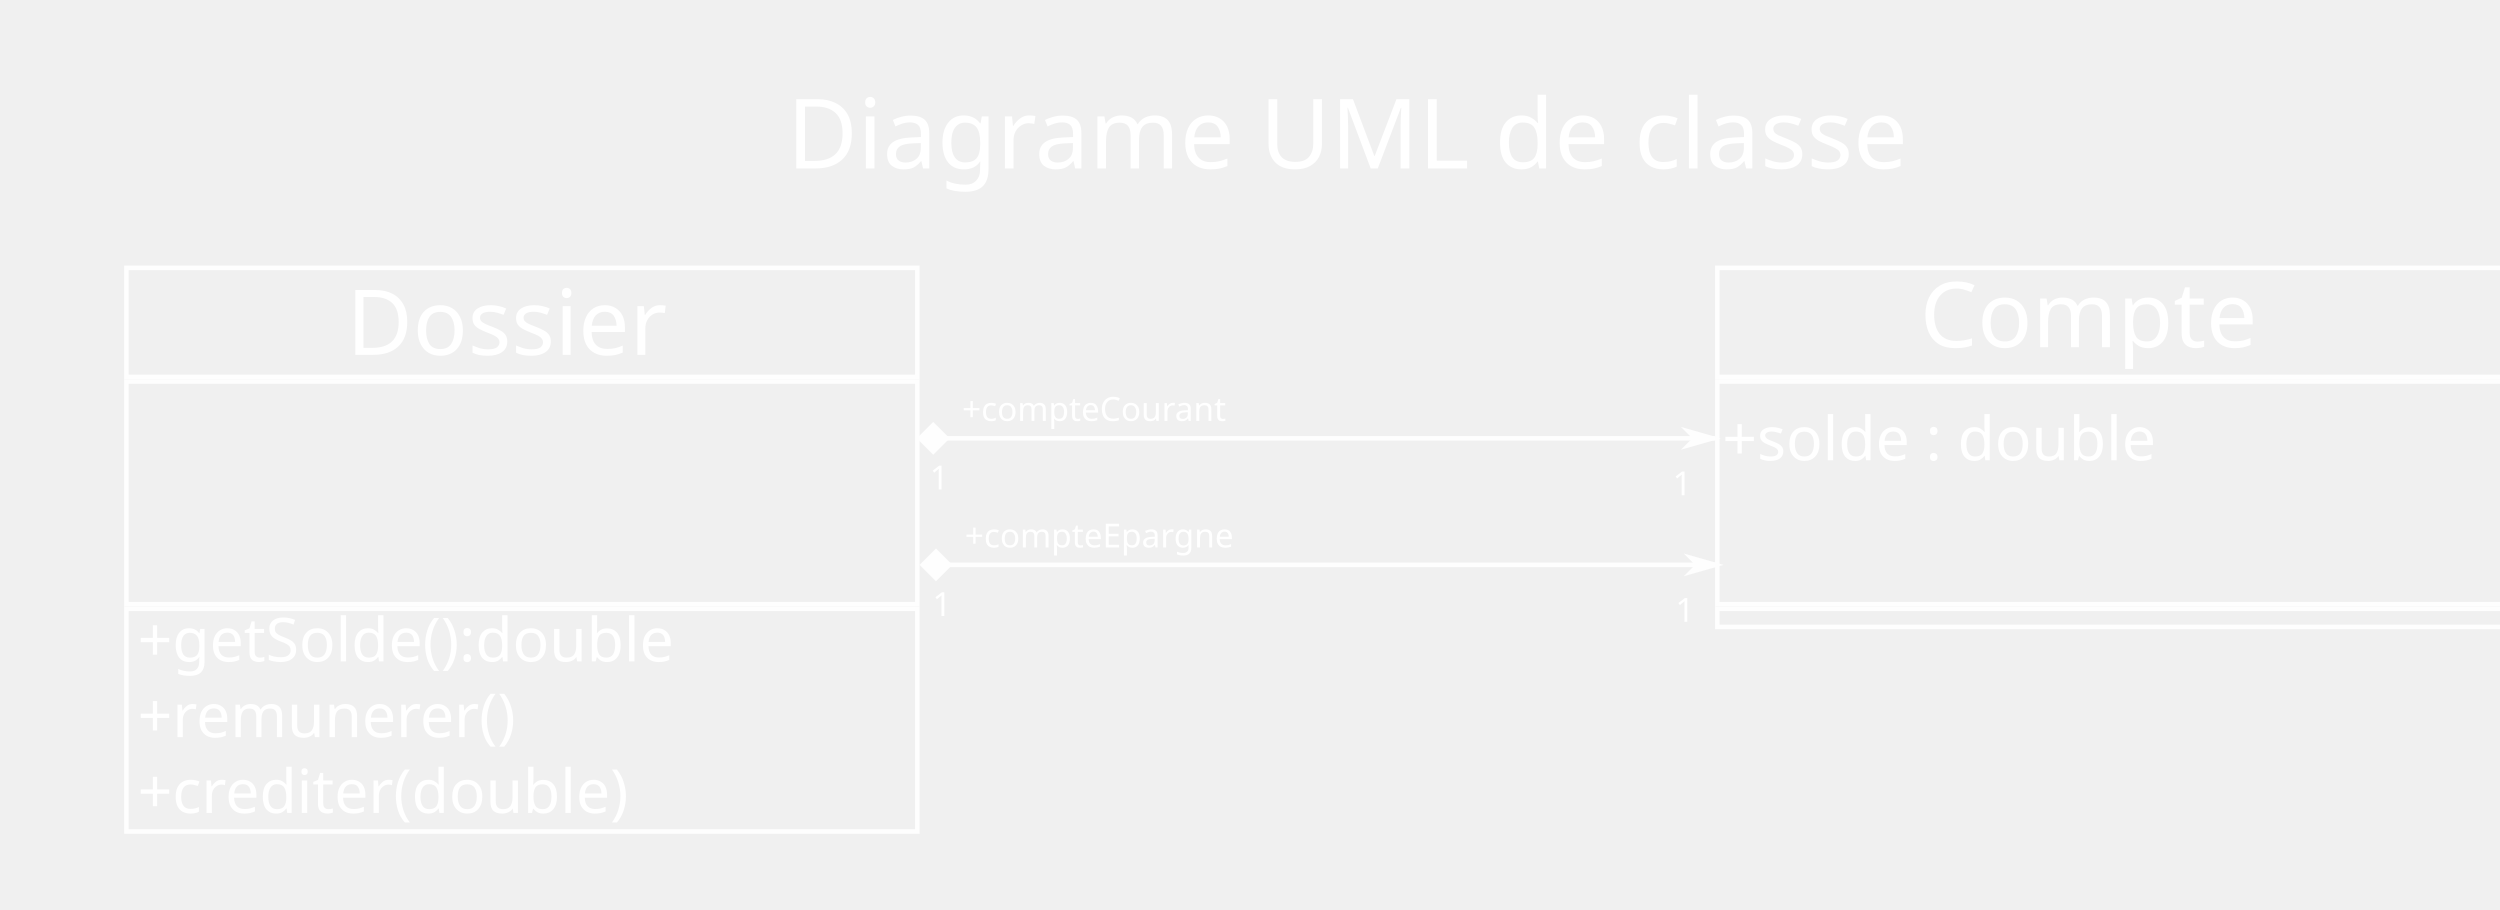
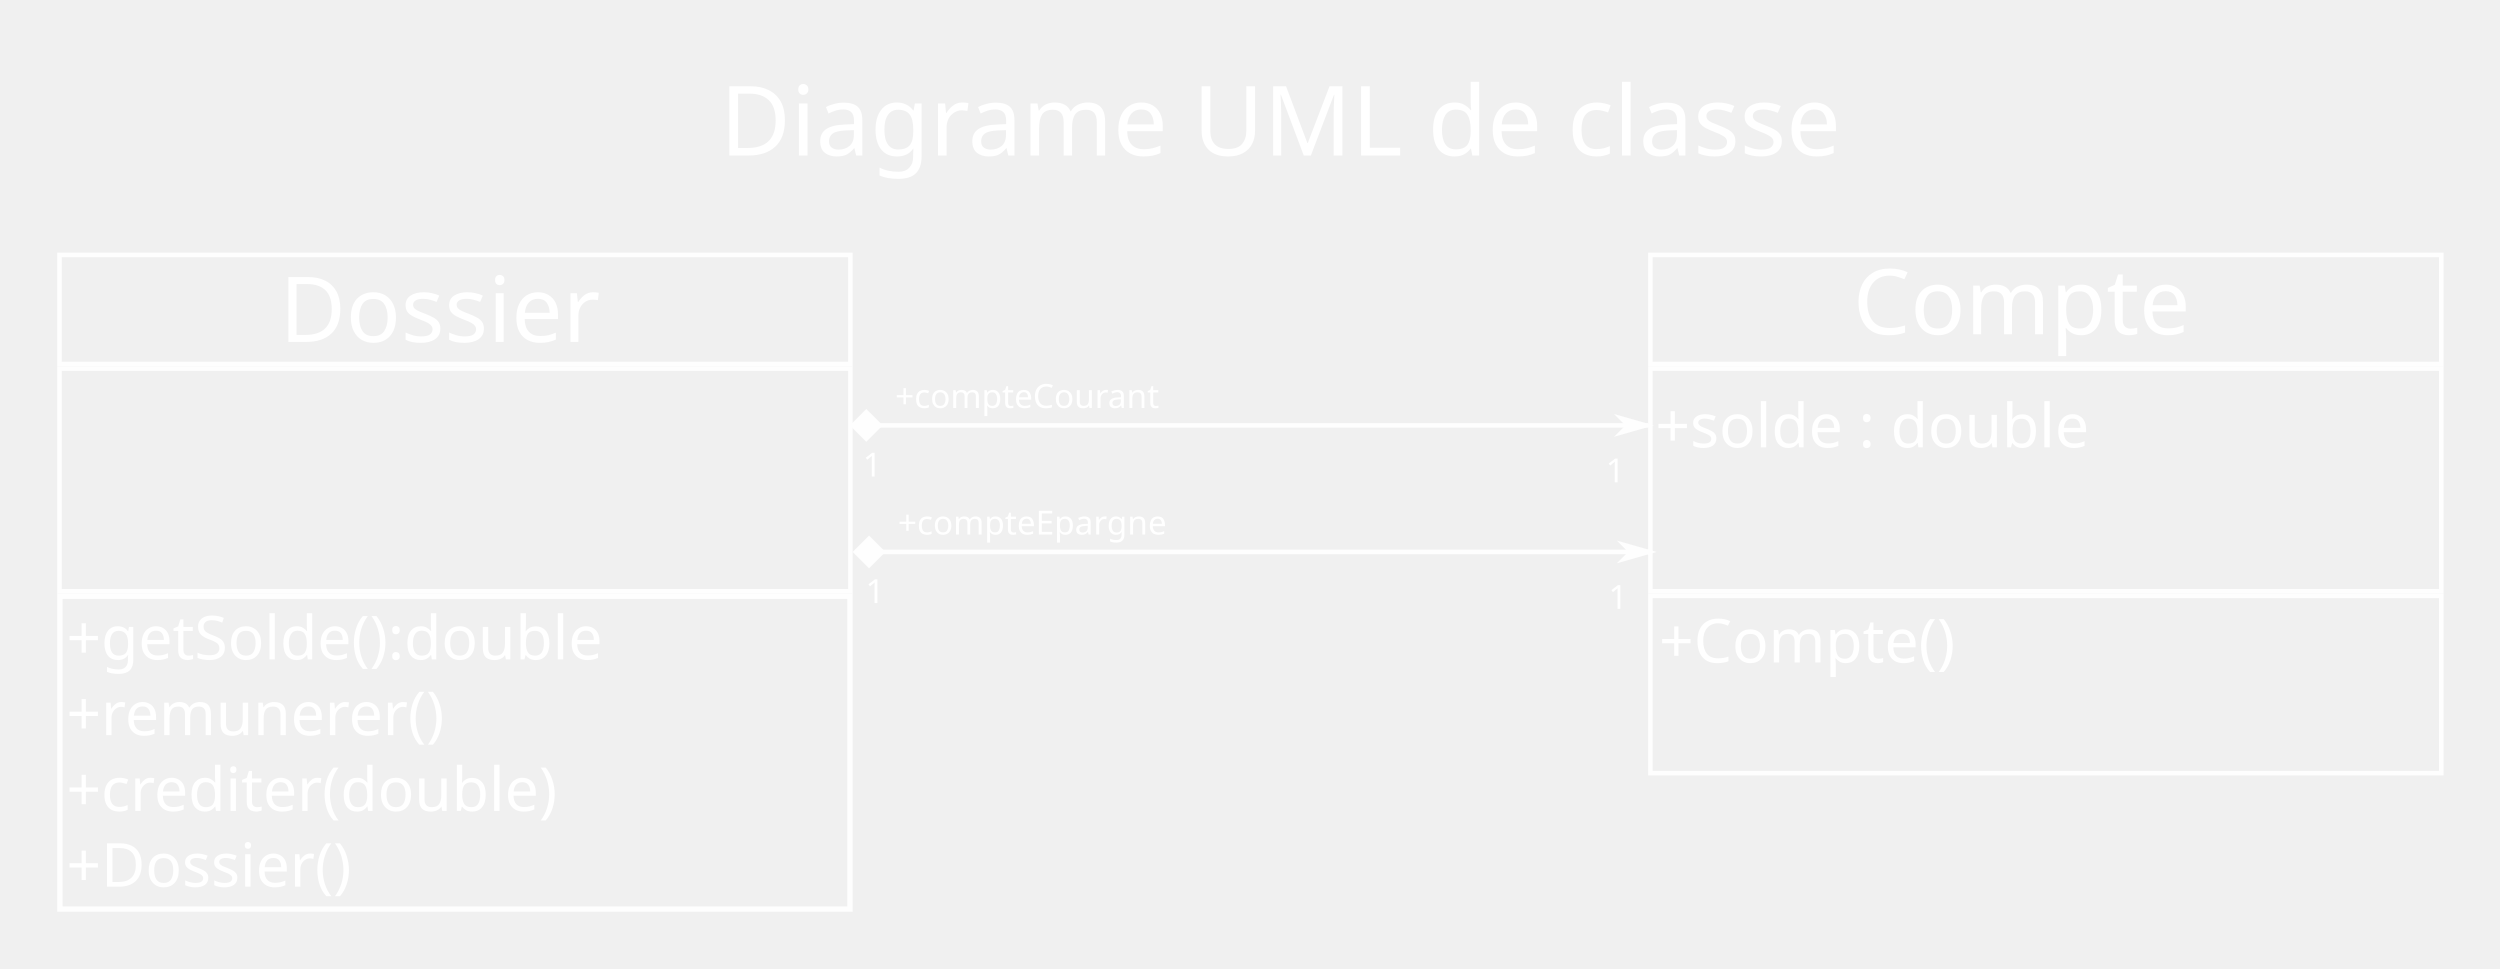
- <svg xmlns="http://www.w3.org/2000/svg" width="1100" height="400" viewBox="0 0 291.042 105.833" version="1.1" id="svg5">
+ <svg xmlns="http://www.w3.org/2000/svg" width="1100" height="426" viewBox="0 0 291.042 112.712" version="1.1" id="svg5">
  <defs id="defs2">
    <rect x="-144.093" y="93.509" width="80.531" height="62.734" id="rect8169" />
    <marker style="overflow:visible" id="Diamond" refX="-3" refY="0" orient="auto" markerWidth="7.212" markerHeight="7.212" viewBox="0 0 7.212 7.212" preserveAspectRatio="xMidYMid">
      <path transform="scale(0.45)" style="fill:context-stroke;fill-rule:evenodd;stroke:context-stroke;stroke-width:1pt" d="M 0,-7.071 -7.071,0 0,7.071 7.071,0 Z" id="Diamond1" />
    </marker>
    <marker style="overflow:visible" id="Arrow1L" refX="5" refY="0" orient="auto-start-reverse" markerWidth="8.75" markerHeight="5" viewBox="0 0 8.75 5" preserveAspectRatio="xMidYMid">
      <path style="fill:context-stroke;fill-rule:evenodd;stroke:none" d="M 0,0 5,-5 -12.5,0 5,5 Z" id="arrow1L" transform="scale(-0.5)" />
    </marker>
    <marker style="overflow:visible" id="Diamond-6" refX="-3" refY="0" orient="auto" markerWidth="7.212" markerHeight="7.212" viewBox="0 0 7.212 7.212" preserveAspectRatio="xMidYMid">
      <path transform="scale(0.45)" style="fill:context-stroke;fill-rule:evenodd;stroke:context-stroke;stroke-width:1pt" d="M 0,-7.071 -7.071,0 0,7.071 7.071,0 Z" id="Diamond1-9" />
    </marker>
    <marker style="overflow:visible" id="Arrow1L-2" refX="5" refY="0" orient="auto-start-reverse" markerWidth="8.75" markerHeight="5" viewBox="0 0 8.75 5" preserveAspectRatio="xMidYMid">
      <path style="fill:context-stroke;fill-rule:evenodd;stroke:none" d="M 0,0 5,-5 -12.5,0 5,5 Z" id="arrow1L-4" transform="scale(-0.5)" />
    </marker>
  </defs>
  <g id="layer1">
    <g id="g9121">
-       <g id="g968" style="stroke:#fefefe;stroke-opacity:1">
+       <g id="g968" style="stroke:#fefefe;stroke-opacity:1" transform="translate(-7.79131,-1.504934)">
        <rect style="fill:none;fill-rule:evenodd;stroke:#fefefe;stroke-width:0.529;stroke-linecap:square;stroke-dasharray:none;stroke-opacity:1" id="rect111" width="92.075" height="12.7" x="14.717" y="31.184" />
        <rect style="fill:none;fill-rule:evenodd;stroke:#fefefe;stroke-width:0.529;stroke-linecap:square;stroke-dasharray:none;stroke-opacity:1" id="rect111-9" width="92.075" height="25.929" x="14.717" y="44.413" />
        <rect style="fill:none;fill-rule:evenodd;stroke:#fefefe;stroke-width:0.529;stroke-linecap:square;stroke-dasharray:none;stroke-opacity:1" id="rect111-9-5" width="92.075" height="25.929" x="199.925" y="44.413" />
-         <rect style="fill:none;fill-rule:evenodd;stroke:#fefefe;stroke-width:0.529;stroke-linecap:square;stroke-dasharray:none;stroke-opacity:1" id="rect111-9-5-3" width="92.075" height="2.117" x="199.925" y="70.871" />
-         <rect style="fill:none;fill-rule:evenodd;stroke:#fefefe;stroke-width:0.529;stroke-linecap:square;stroke-dasharray:none;stroke-opacity:1" id="rect111-9-5-5" width="92.075" height="25.929" x="14.717" y="70.871" />
+         <rect style="fill:none;fill-rule:evenodd;stroke:#fefefe;stroke-width:0.529;stroke-linecap:square;stroke-dasharray:none;stroke-opacity:1" id="rect111-9-5-3" width="92.075" height="20.638" x="199.925" y="70.871" />
+         <rect style="fill:none;fill-rule:evenodd;stroke:#fefefe;stroke-width:0.627;stroke-linecap:square;stroke-dasharray:none;stroke-opacity:1" id="rect111-9-5-5" width="91.977" height="36.415" x="14.766" y="70.92" />
        <rect style="fill:none;stroke:#fefefe;stroke-width:0.529;stroke-dasharray:none;stroke-opacity:1;paint-order:normal" id="rect3636" width="92.075" height="12.7" x="199.925" y="31.184" />
        <path style="fill:none;stroke:#fefefe;stroke-width:0.529;stroke-linecap:butt;stroke-linejoin:miter;stroke-dasharray:none;stroke-opacity:1;marker-start:url(#Diamond);marker-end:url(#Arrow1L)" d="m 107.057,51.027 92.604,10e-7" id="path5192" />
        <path style="fill:none;stroke:#fefefe;stroke-width:0.529;stroke-linecap:butt;stroke-linejoin:miter;stroke-dasharray:none;stroke-opacity:1;marker-start:url(#Diamond-6);marker-end:url(#Arrow1L-2)" d="m 107.377,65.76 92.604,10e-7" id="path5192-4" />
      </g>
-       <g id="g956" style="fill:#ffffff;fill-opacity:1">
-         <text xml:space="preserve" style="font-style:normal;font-weight:normal;font-size:10.583px;line-height:1.25;font-family:sans-serif;fill:#ffffff;fill-opacity:1;stroke:#000000;stroke-width:0;stroke-dasharray:none;stroke-opacity:1" x="40.332" y="41.311" id="text2816">
-           <tspan style="fill:#ffffff;fill-opacity:1;stroke:#000000;stroke-width:0;stroke-dasharray:none;stroke-opacity:1" x="40.332" y="41.311" id="tspan2818">Dossier</tspan>
+       <g id="g956" style="fill:#ffffff;fill-opacity:1;stroke:none;stroke-opacity:1" transform="translate(-7.79131,-1.504934)">
+         <text xml:space="preserve" style="font-style:normal;font-weight:normal;font-size:10.583px;line-height:1.25;font-family:sans-serif;fill:#ffffff;fill-opacity:1;stroke:none;stroke-width:0;stroke-dasharray:none;stroke-opacity:1" x="40.332" y="41.311" id="text2816">
+           <tspan style="fill:#ffffff;fill-opacity:1;stroke:none;stroke-width:0;stroke-dasharray:none;stroke-opacity:1" x="40.332" y="41.311" id="tspan2818">Dossier</tspan>
        </text>
-         <text xml:space="preserve" style="font-style:normal;font-weight:normal;font-size:10.583px;line-height:1.25;font-family:sans-serif;fill:#ffffff;fill-opacity:1;stroke:none;stroke-width:0.265" x="223.51" y="40.421" id="text3640">
-           <tspan style="fill:#ffffff;fill-opacity:1;stroke-width:0.265" x="223.51" y="40.421" id="tspan3642">Compte</tspan>
+         <text xml:space="preserve" style="font-style:normal;font-weight:normal;font-size:10.583px;line-height:1.25;font-family:sans-serif;fill:#ffffff;fill-opacity:1;stroke:none;stroke-width:0.265;stroke-opacity:1" x="223.51" y="40.421" id="text3640">
+           <tspan style="fill:#ffffff;fill-opacity:1;stroke-width:0.265;stroke:none;stroke-opacity:1" x="223.51" y="40.421" id="tspan3642">Compte</tspan>
        </text>
-         <text xml:space="preserve" style="font-size:3.881px;line-height:1.25;font-family:sans-serif;fill:#ffffff;fill-opacity:1;stroke-width:0.265" x="112.003" y="49.002" id="text5170">
-           <tspan style="fill:#ffffff;fill-opacity:1;stroke-width:0.265" x="112.003" y="49.002" id="tspan6309">+compteCourant</tspan>
+         <text xml:space="preserve" style="font-size:3.881px;line-height:1.25;font-family:sans-serif;fill:#ffffff;fill-opacity:1;stroke-width:0.265;stroke:none;stroke-opacity:1" x="112.003" y="49.002" id="text5170">
+           <tspan style="fill:#ffffff;fill-opacity:1;stroke-width:0.265;stroke:none;stroke-opacity:1" x="112.003" y="49.002" id="tspan6309">+compteCourant</tspan>
        </text>
-         <text xml:space="preserve" style="font-size:3.881px;line-height:1.25;font-family:sans-serif;fill:#ffffff;fill-opacity:1;stroke-width:0.265" x="108.237" y="56.981" id="text5178">
-           <tspan style="fill:#ffffff;fill-opacity:1;stroke-width:0.265" x="108.237" y="56.981" id="tspan5184">1</tspan>
+         <text xml:space="preserve" style="font-size:3.881px;line-height:1.25;font-family:sans-serif;fill:#ffffff;fill-opacity:1;stroke-width:0.265;stroke:none;stroke-opacity:1" x="108.237" y="56.981" id="text5178">
+           <tspan style="fill:#ffffff;fill-opacity:1;stroke-width:0.265;stroke:none;stroke-opacity:1" x="108.237" y="56.981" id="tspan5184">1</tspan>
        </text>
-         <text xml:space="preserve" style="font-size:3.881px;line-height:1.25;font-family:sans-serif;fill:#ffffff;fill-opacity:1;stroke-width:0.265" x="194.731" y="57.656" id="text5190">
-           <tspan id="tspan5188" style="fill:#ffffff;fill-opacity:1;stroke-width:0.265" x="194.731" y="57.656">1</tspan>
+         <text xml:space="preserve" style="font-size:3.881px;line-height:1.25;font-family:sans-serif;fill:#ffffff;fill-opacity:1;stroke-width:0.265;stroke:none;stroke-opacity:1" x="194.731" y="57.656" id="text5190">
+           <tspan id="tspan5188" style="fill:#ffffff;fill-opacity:1;stroke-width:0.265;stroke:none;stroke-opacity:1" x="194.731" y="57.656">1</tspan>
        </text>
-         <text xml:space="preserve" style="font-size:3.881px;line-height:1.25;font-family:sans-serif;fill:#ffffff;fill-opacity:1;stroke-width:0.265" x="112.324" y="63.735" id="text5170-5">
-           <tspan style="fill:#ffffff;fill-opacity:1;stroke-width:0.265" x="112.324" y="63.735" id="tspan7351">+compteEpargne</tspan>
+         <text xml:space="preserve" style="font-size:3.881px;line-height:1.25;font-family:sans-serif;fill:#ffffff;fill-opacity:1;stroke-width:0.265;stroke:none;stroke-opacity:1" x="112.324" y="63.735" id="text5170-5">
+           <tspan style="fill:#ffffff;fill-opacity:1;stroke-width:0.265;stroke:none;stroke-opacity:1" x="112.324" y="63.735" id="tspan7351">+compteEpargne</tspan>
        </text>
-         <text xml:space="preserve" style="font-size:3.881px;line-height:1.25;font-family:sans-serif;fill:#ffffff;fill-opacity:1;stroke-width:0.265" x="108.558" y="71.714" id="text5178-6">
-           <tspan style="fill:#ffffff;fill-opacity:1;stroke-width:0.265" x="108.558" y="71.714" id="tspan5184-7">1</tspan>
+         <text xml:space="preserve" style="font-size:3.881px;line-height:1.25;font-family:sans-serif;fill:#ffffff;fill-opacity:1;stroke-width:0.265;stroke:none;stroke-opacity:1" x="108.558" y="71.714" id="text5178-6">
+           <tspan style="fill:#ffffff;fill-opacity:1;stroke-width:0.265;stroke:none;stroke-opacity:1" x="108.558" y="71.714" id="tspan5184-7">1</tspan>
        </text>
-         <text xml:space="preserve" style="font-size:3.881px;line-height:1.25;font-family:sans-serif;fill:#ffffff;fill-opacity:1;stroke-width:0.265" x="195.051" y="72.389" id="text5190-1">
-           <tspan id="tspan5188-7" style="fill:#ffffff;fill-opacity:1;stroke-width:0.265" x="195.051" y="72.389">1</tspan>
+         <text xml:space="preserve" style="font-size:3.881px;line-height:1.25;font-family:sans-serif;fill:#ffffff;fill-opacity:1;stroke-width:0.265;stroke:none;stroke-opacity:1" x="195.051" y="72.389" id="text5190-1">
+           <tspan id="tspan5188-7" style="fill:#ffffff;fill-opacity:1;stroke-width:0.265;stroke:none;stroke-opacity:1" x="195.051" y="72.389">1</tspan>
        </text>
-         <text xml:space="preserve" style="font-size:7.056px;line-height:1.25;font-family:sans-serif;fill:#ffffff;fill-opacity:1;stroke-width:0.265" x="200.507" y="53.582" id="text7357">
-           <tspan id="tspan7355" style="fill:#ffffff;fill-opacity:1;stroke-width:0.265" x="200.507" y="53.582">+solde : double</tspan>
-           <tspan style="fill:#ffffff;fill-opacity:1;stroke-width:0.265" x="200.507" y="62.401" id="tspan7359" />
+         <text xml:space="preserve" style="font-size:7.056px;line-height:1.25;font-family:sans-serif;fill:#ffffff;fill-opacity:1;stroke-width:0.265;stroke:none;stroke-opacity:1" x="200.507" y="53.582" id="text7357">
+           <tspan id="tspan7355" style="fill:#ffffff;fill-opacity:1;stroke-width:0.265;stroke:none;stroke-opacity:1" x="200.507" y="53.582">+solde : double</tspan>
+           <tspan style="fill:#ffffff;fill-opacity:1;stroke-width:0.265;stroke:none;stroke-opacity:1" x="200.507" y="62.401" id="tspan7359" />
        </text>
-         <text xml:space="preserve" style="font-size:7.056px;line-height:1.25;font-family:sans-serif;fill:#ffffff;fill-opacity:1;stroke-width:0.265" x="16.029" y="76.997" id="text8161">
-           <tspan id="tspan8159" style="fill:#ffffff;fill-opacity:1;stroke-width:0.265" x="16.029" y="76.997">+getSolde():double</tspan>
-           <tspan style="fill:#ffffff;fill-opacity:1;stroke-width:0.265" x="16.029" y="85.816" id="tspan8163">+remunerer()</tspan>
-           <tspan style="fill:#ffffff;fill-opacity:1;stroke-width:0.265" x="16.029" y="94.635" id="tspan8165">+crediter(double)</tspan>
+         <text xml:space="preserve" style="font-size:7.056px;line-height:1.25;font-family:sans-serif;fill:#ffffff;fill-opacity:1;stroke-width:0.265;stroke:none;stroke-opacity:1" x="15.523" y="78.271" id="text8161">
+           <tspan id="tspan8159" style="fill:#ffffff;fill-opacity:1;stroke-width:0.265;stroke:none;stroke-opacity:1" x="15.523" y="78.271">+getSolde():double</tspan>
+           <tspan style="fill:#ffffff;fill-opacity:1;stroke-width:0.265;stroke:none;stroke-opacity:1" x="15.523" y="87.09" id="tspan8163">+remunerer()</tspan>
+           <tspan style="fill:#ffffff;fill-opacity:1;stroke-width:0.265;stroke:none;stroke-opacity:1" x="15.523" y="95.91" id="tspan8165">+crediter(double)</tspan>
+           <tspan style="fill:#ffffff;fill-opacity:1;stroke-width:0.265;stroke:none;stroke-opacity:1" x="15.523" y="104.729" id="tspan311">+Dossier()</tspan>
        </text>
-         <text xml:space="preserve" style="font-size:11.289px;line-height:1.25;font-family:sans-serif;fill:#ffffff;fill-opacity:1;stroke-width:0.265" x="91.604" y="19.609" id="text8997">
-           <tspan id="tspan8995" style="fill:#ffffff;fill-opacity:1;stroke-width:0.265" x="91.604" y="19.609">Diagrame UML de classe</tspan>
+         <text xml:space="preserve" style="font-size:11.289px;line-height:1.25;font-family:sans-serif;fill:#ffffff;fill-opacity:1;stroke-width:0.265;stroke:none;stroke-opacity:1" x="91.604" y="19.609" id="text8997">
+           <tspan id="tspan8995" style="fill:#ffffff;fill-opacity:1;stroke-width:0.265;stroke:none;stroke-opacity:1" x="91.604" y="19.609">Diagrame UML de classe</tspan>
+         </text>
+         <text xml:space="preserve" style="stroke:none;stroke-opacity:1;font-style:normal;font-weight:normal;font-size:7.056px;line-height:1.25;font-family:sans-serif;fill:#ffffff;fill-opacity:1;stroke-width:0.265" x="200.931" y="78.628" id="text1039">
+           <tspan id="tspan1037" style="font-size:7.056px;stroke-width:0.265;stroke:none;stroke-opacity:1;fill:#ffffff;fill-opacity:1" x="200.931" y="78.628">+Compte()</tspan>
        </text>
      </g>
    </g>
  </g>
</svg>
